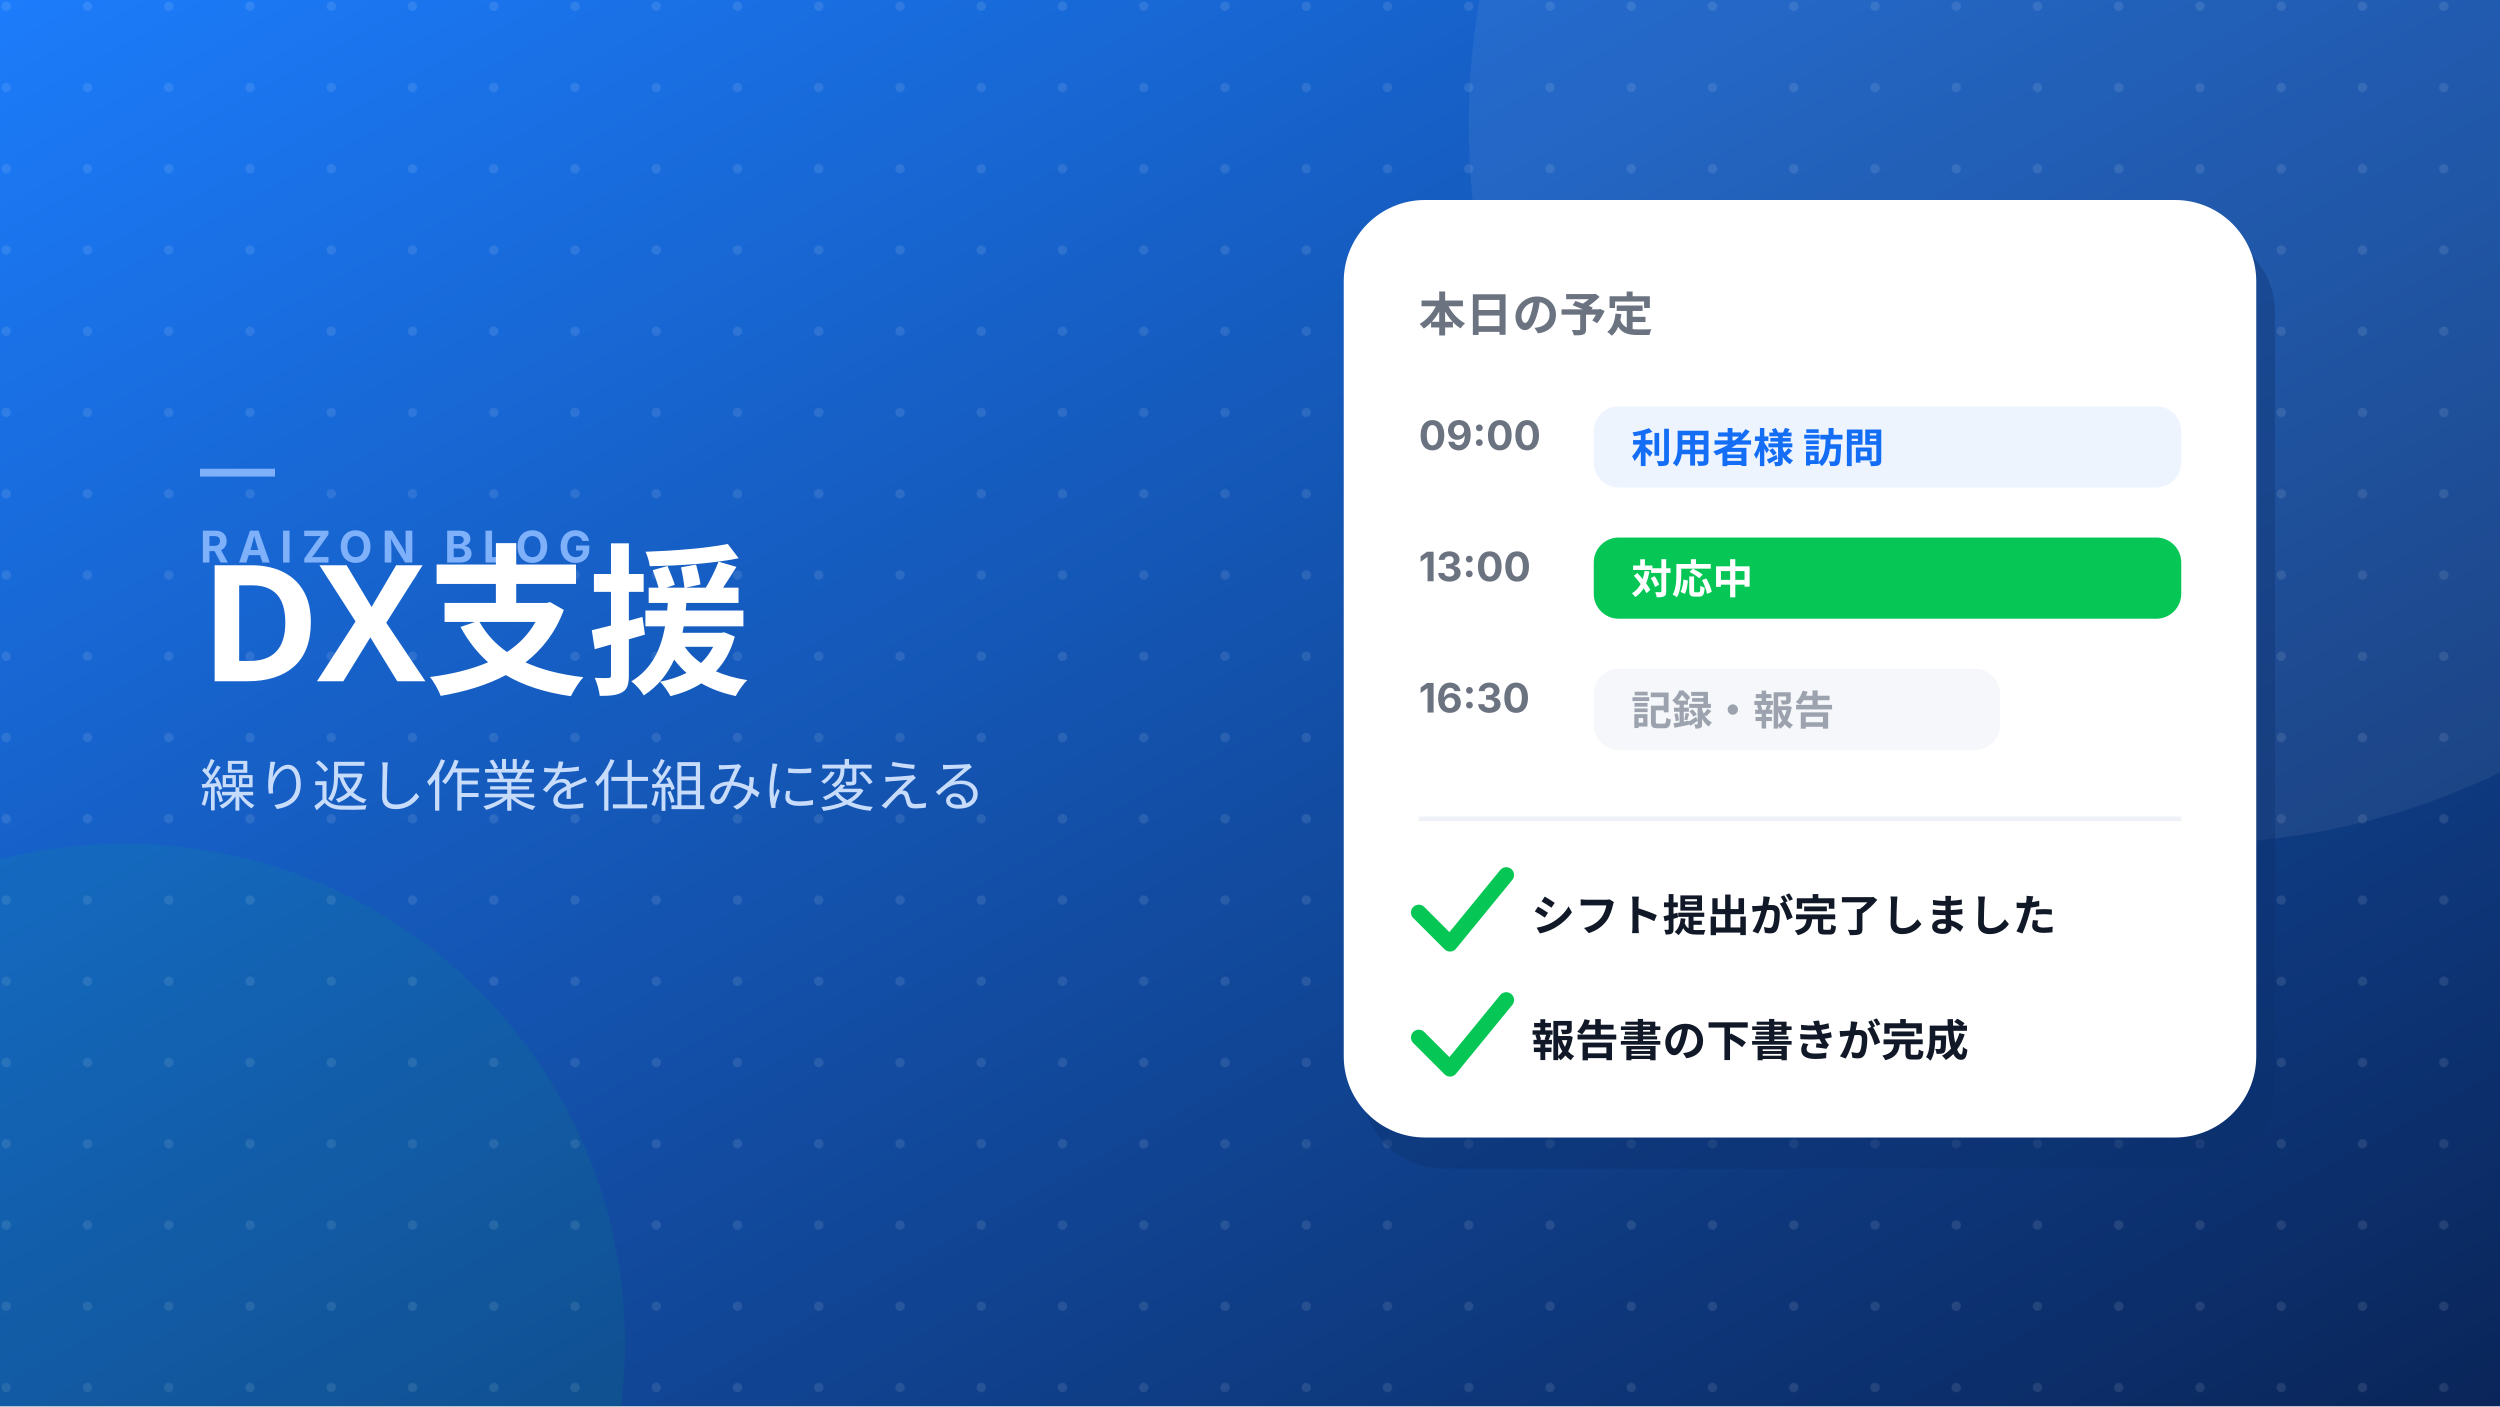
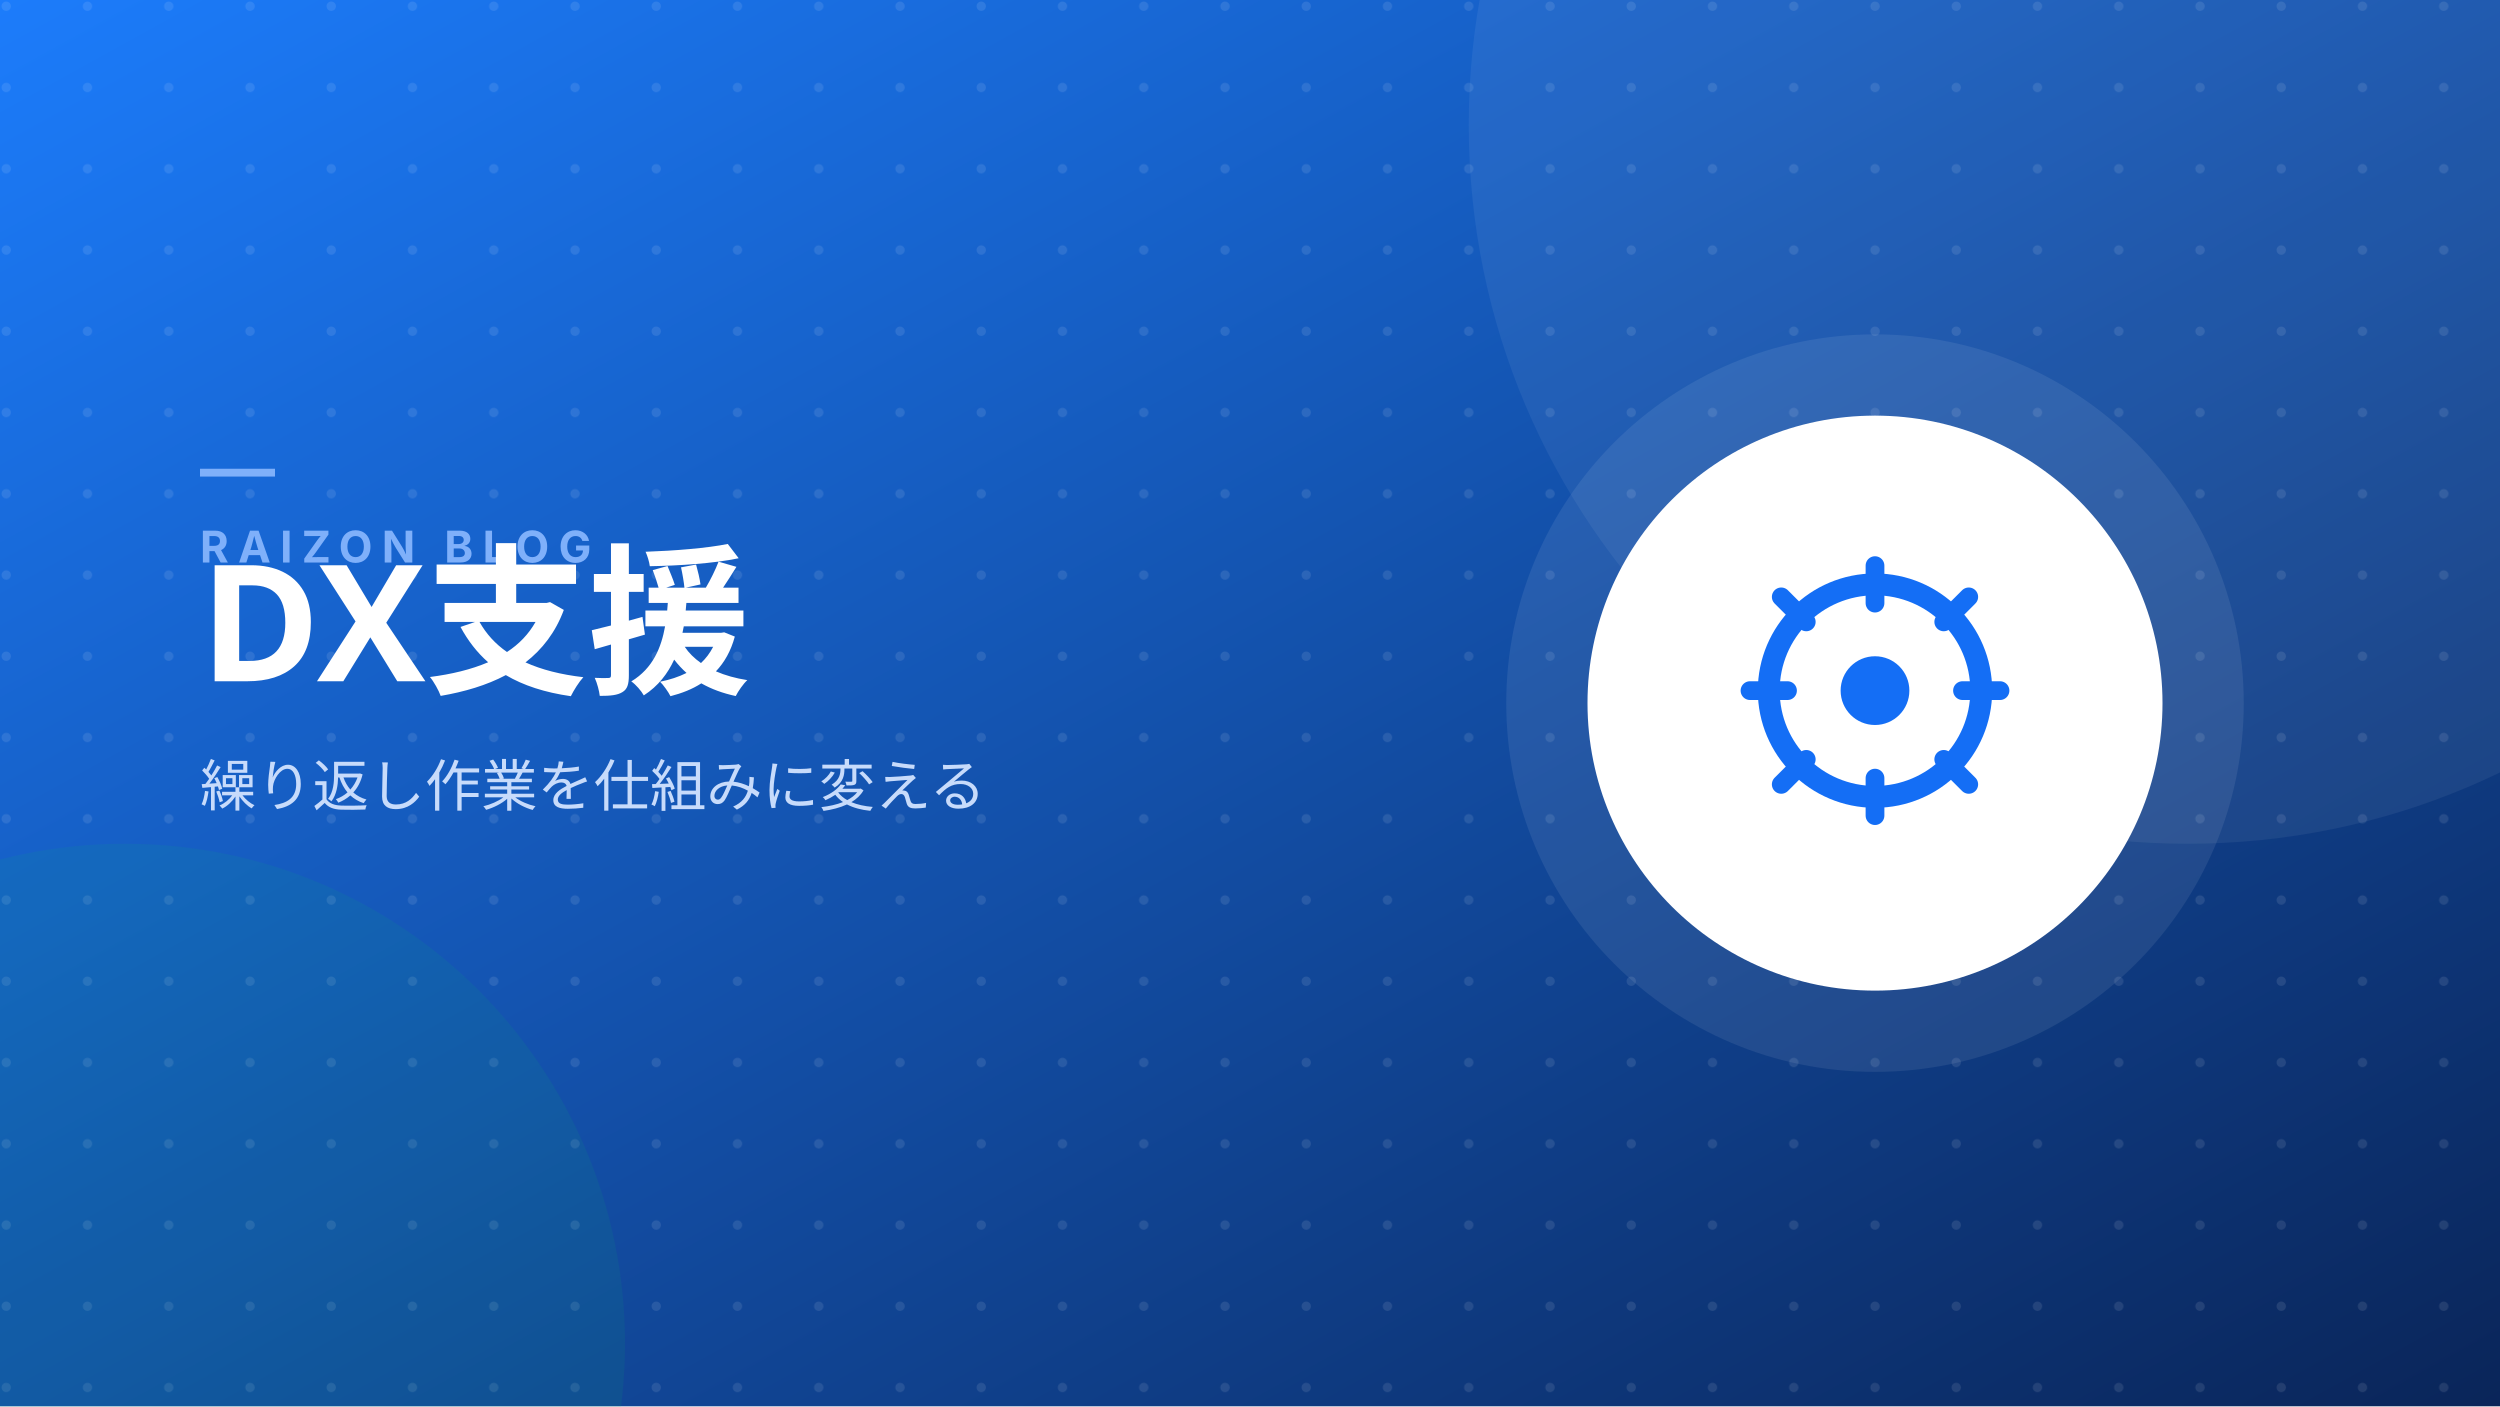
<svg xmlns="http://www.w3.org/2000/svg" viewBox="0 0 800 450">
  <defs>
    <linearGradient id="g" x1="0" y1="0" x2="1" y2="1">
      <stop offset="0%" stop-color="#1C7CFB" />
      <stop offset="100%" stop-color="#0A2559" />
    </linearGradient>
    <pattern id="dots" width="26" height="26" patternUnits="userSpaceOnUse">
      <circle cx="2" cy="2" r="1.5" fill="#FFFFFF" opacity="0.10" />
    </pattern>
  </defs>
  <rect width="800" height="450" fill="url(#g)" />
  <rect width="800" height="450" fill="url(#dots)" />
  <circle cx="700" cy="40" r="230" fill="#FFFFFF" opacity="0.06" />
  <circle cx="40" cy="430" r="160" fill="#06C755" opacity="0.08" />
-   <g transform="translate(430,64)">
-     <rect x="6" y="10" width="292" height="300" rx="26" fill="#0B2E6B" opacity="0.35" />
-     <rect width="292" height="300" rx="26" fill="#FFFFFF" />
-     <text x="24" y="42" font-family="'Noto Sans JP',sans-serif" font-size="15" font-weight="700" fill="#6B7280">本日の予定</text>
-     <g font-family="Inter,sans-serif" font-size="13" font-weight="700" fill="#6B7280">
-       <text x="24" y="80">09:00</text>
-       <rect x="80" y="66" width="188" height="26" rx="8" fill="#EEF4FE" />
-       <text x="92" y="84" fill="#146EF5">利用者様 訪問</text>
-       <text x="24" y="122">13:00</text>
-       <rect x="80" y="108" width="188" height="26" rx="8" fill="#06C755" />
-       <text x="92" y="126" fill="#FFFFFF">対応中</text>
-       <text x="24" y="164">16:30</text>
-       <rect x="80" y="150" width="130" height="26" rx="8" fill="#F5F7FA" />
-       <text x="92" y="168" fill="#9CA3AF">記録・報告</text>
+   <circle cx="600" cy="225" r="118" fill="#FFFFFF" opacity="0.08" />
+   <circle cx="600" cy="225" r="92" fill="#FFFFFF" />
+   <g transform="translate(556,181)" fill="none" stroke="#146EF5" stroke-width="7" stroke-linecap="round" stroke-linejoin="round">
+     <circle cx="44" cy="40" r="34" />
+     <circle cx="44" cy="40" r="11" fill="#146EF5" stroke="none" />
+     <g stroke-width="6">
+       <line x1="44" y1="0" x2="44" y2="12" />
+       <line x1="44" y1="68" x2="44" y2="80" />
+       <line x1="4" y1="40" x2="16" y2="40" />
+       <line x1="72" y1="40" x2="84" y2="40" />
+       <line x1="14" y1="10" x2="22" y2="18" />
+       <line x1="66" y1="62" x2="74" y2="70" />
+       <line x1="74" y1="10" x2="66" y2="18" />
+       <line x1="22" y1="62" x2="14" y2="70" />
    </g>
-     <line x1="24" y1="198" x2="268" y2="198" stroke="#EEF1F5" stroke-width="1.5" />
-     <g stroke="#06C755" stroke-width="5" stroke-linecap="round" stroke-linejoin="round" fill="none" transform="translate(24,214)">
-       <path d="M0 14 L10 24 L28 2" />
-     </g>
-     <text x="60" y="234" font-family="'Noto Sans JP',sans-serif" font-size="14" font-weight="700" fill="#111827">シフト提出が完了しました</text>
-     <g stroke="#06C755" stroke-width="5" stroke-linecap="round" stroke-linejoin="round" fill="none" transform="translate(24,254)">
-       <path d="M0 14 L10 24 L28 2" />
-     </g>
-     <text x="60" y="274" font-family="'Noto Sans JP',sans-serif" font-size="14" font-weight="700" fill="#111827">報告書の下書きが完成</text>
  </g>
  <g transform="translate(64,150)">
    <rect width="24" height="2.5" fill="#7FB0FA" />
    <text x="0" y="30" font-family="Inter,sans-serif" font-size="14" font-weight="700" letter-spacing="3" fill="#7FB0FA">RAIZON BLOG</text>
  </g>
  <text x="64" y="218" font-family="'Noto Sans JP', sans-serif" font-size="52" font-weight="800" fill="#FFFFFF">DX支援</text>
  <text x="64" y="258" font-family="'Noto Sans JP', sans-serif" font-size="18" fill="#C7DBFB">繰り返し作業を仕組みに変える</text>
</svg>
